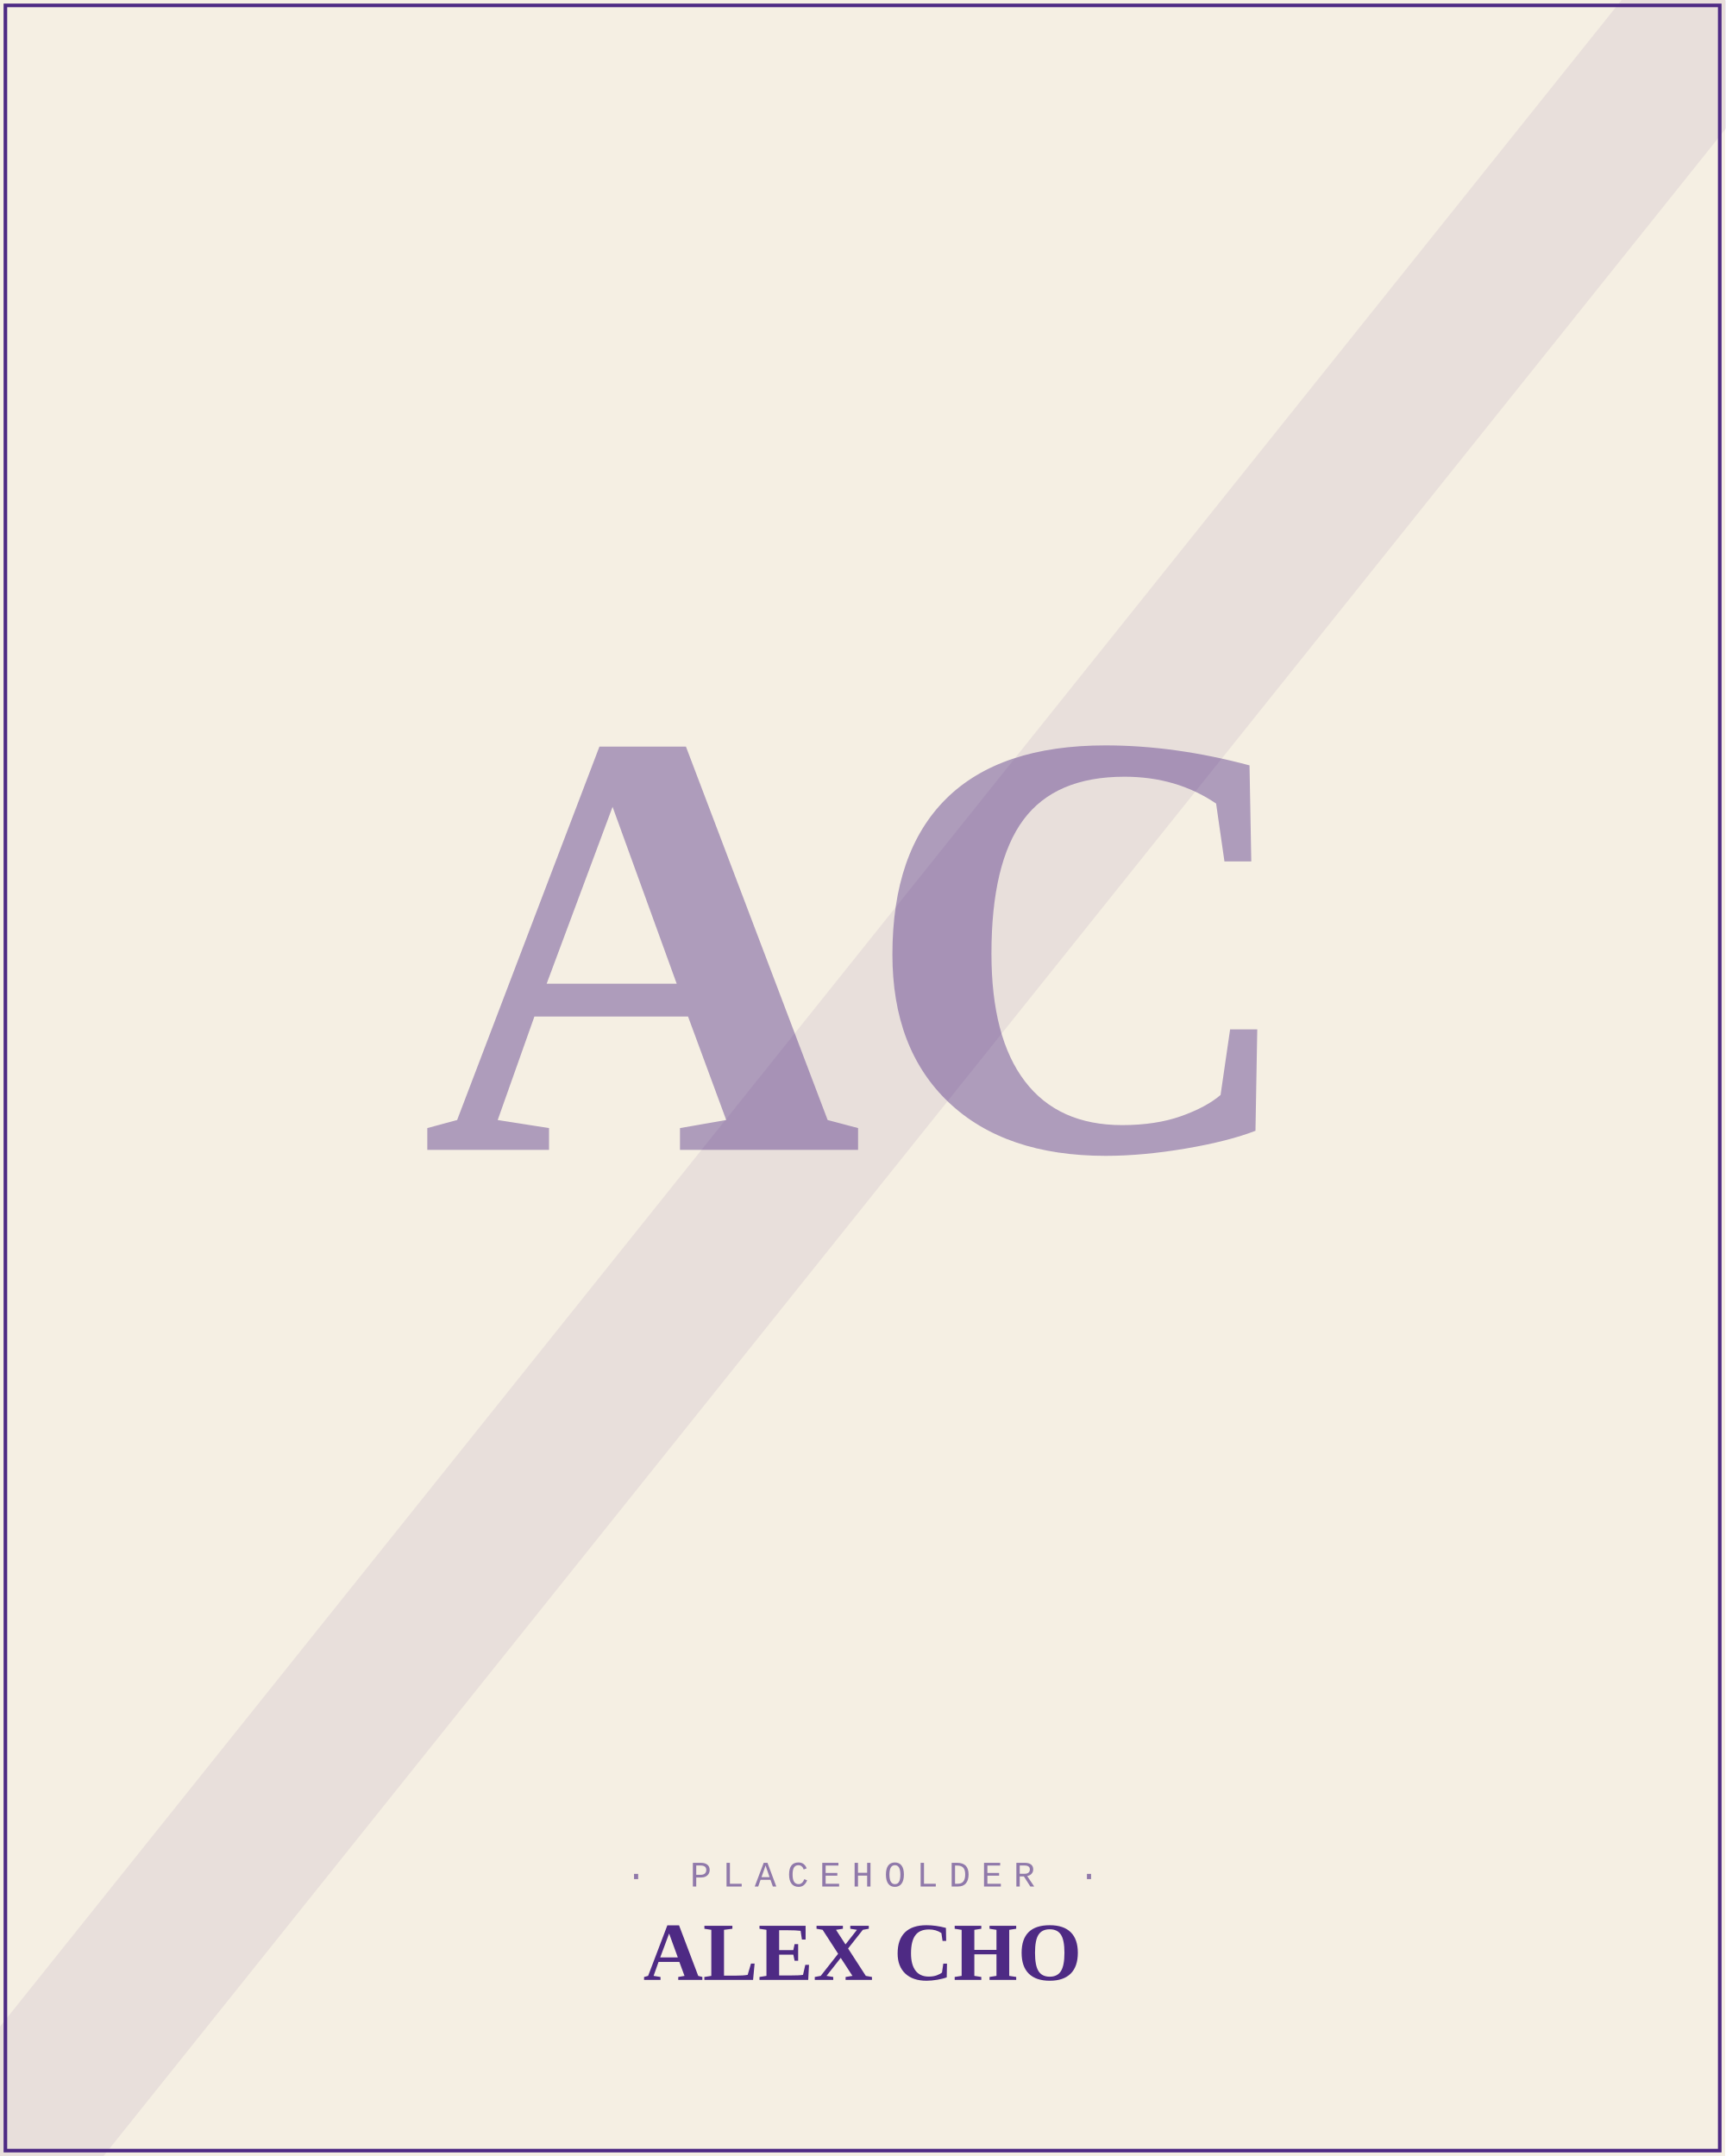
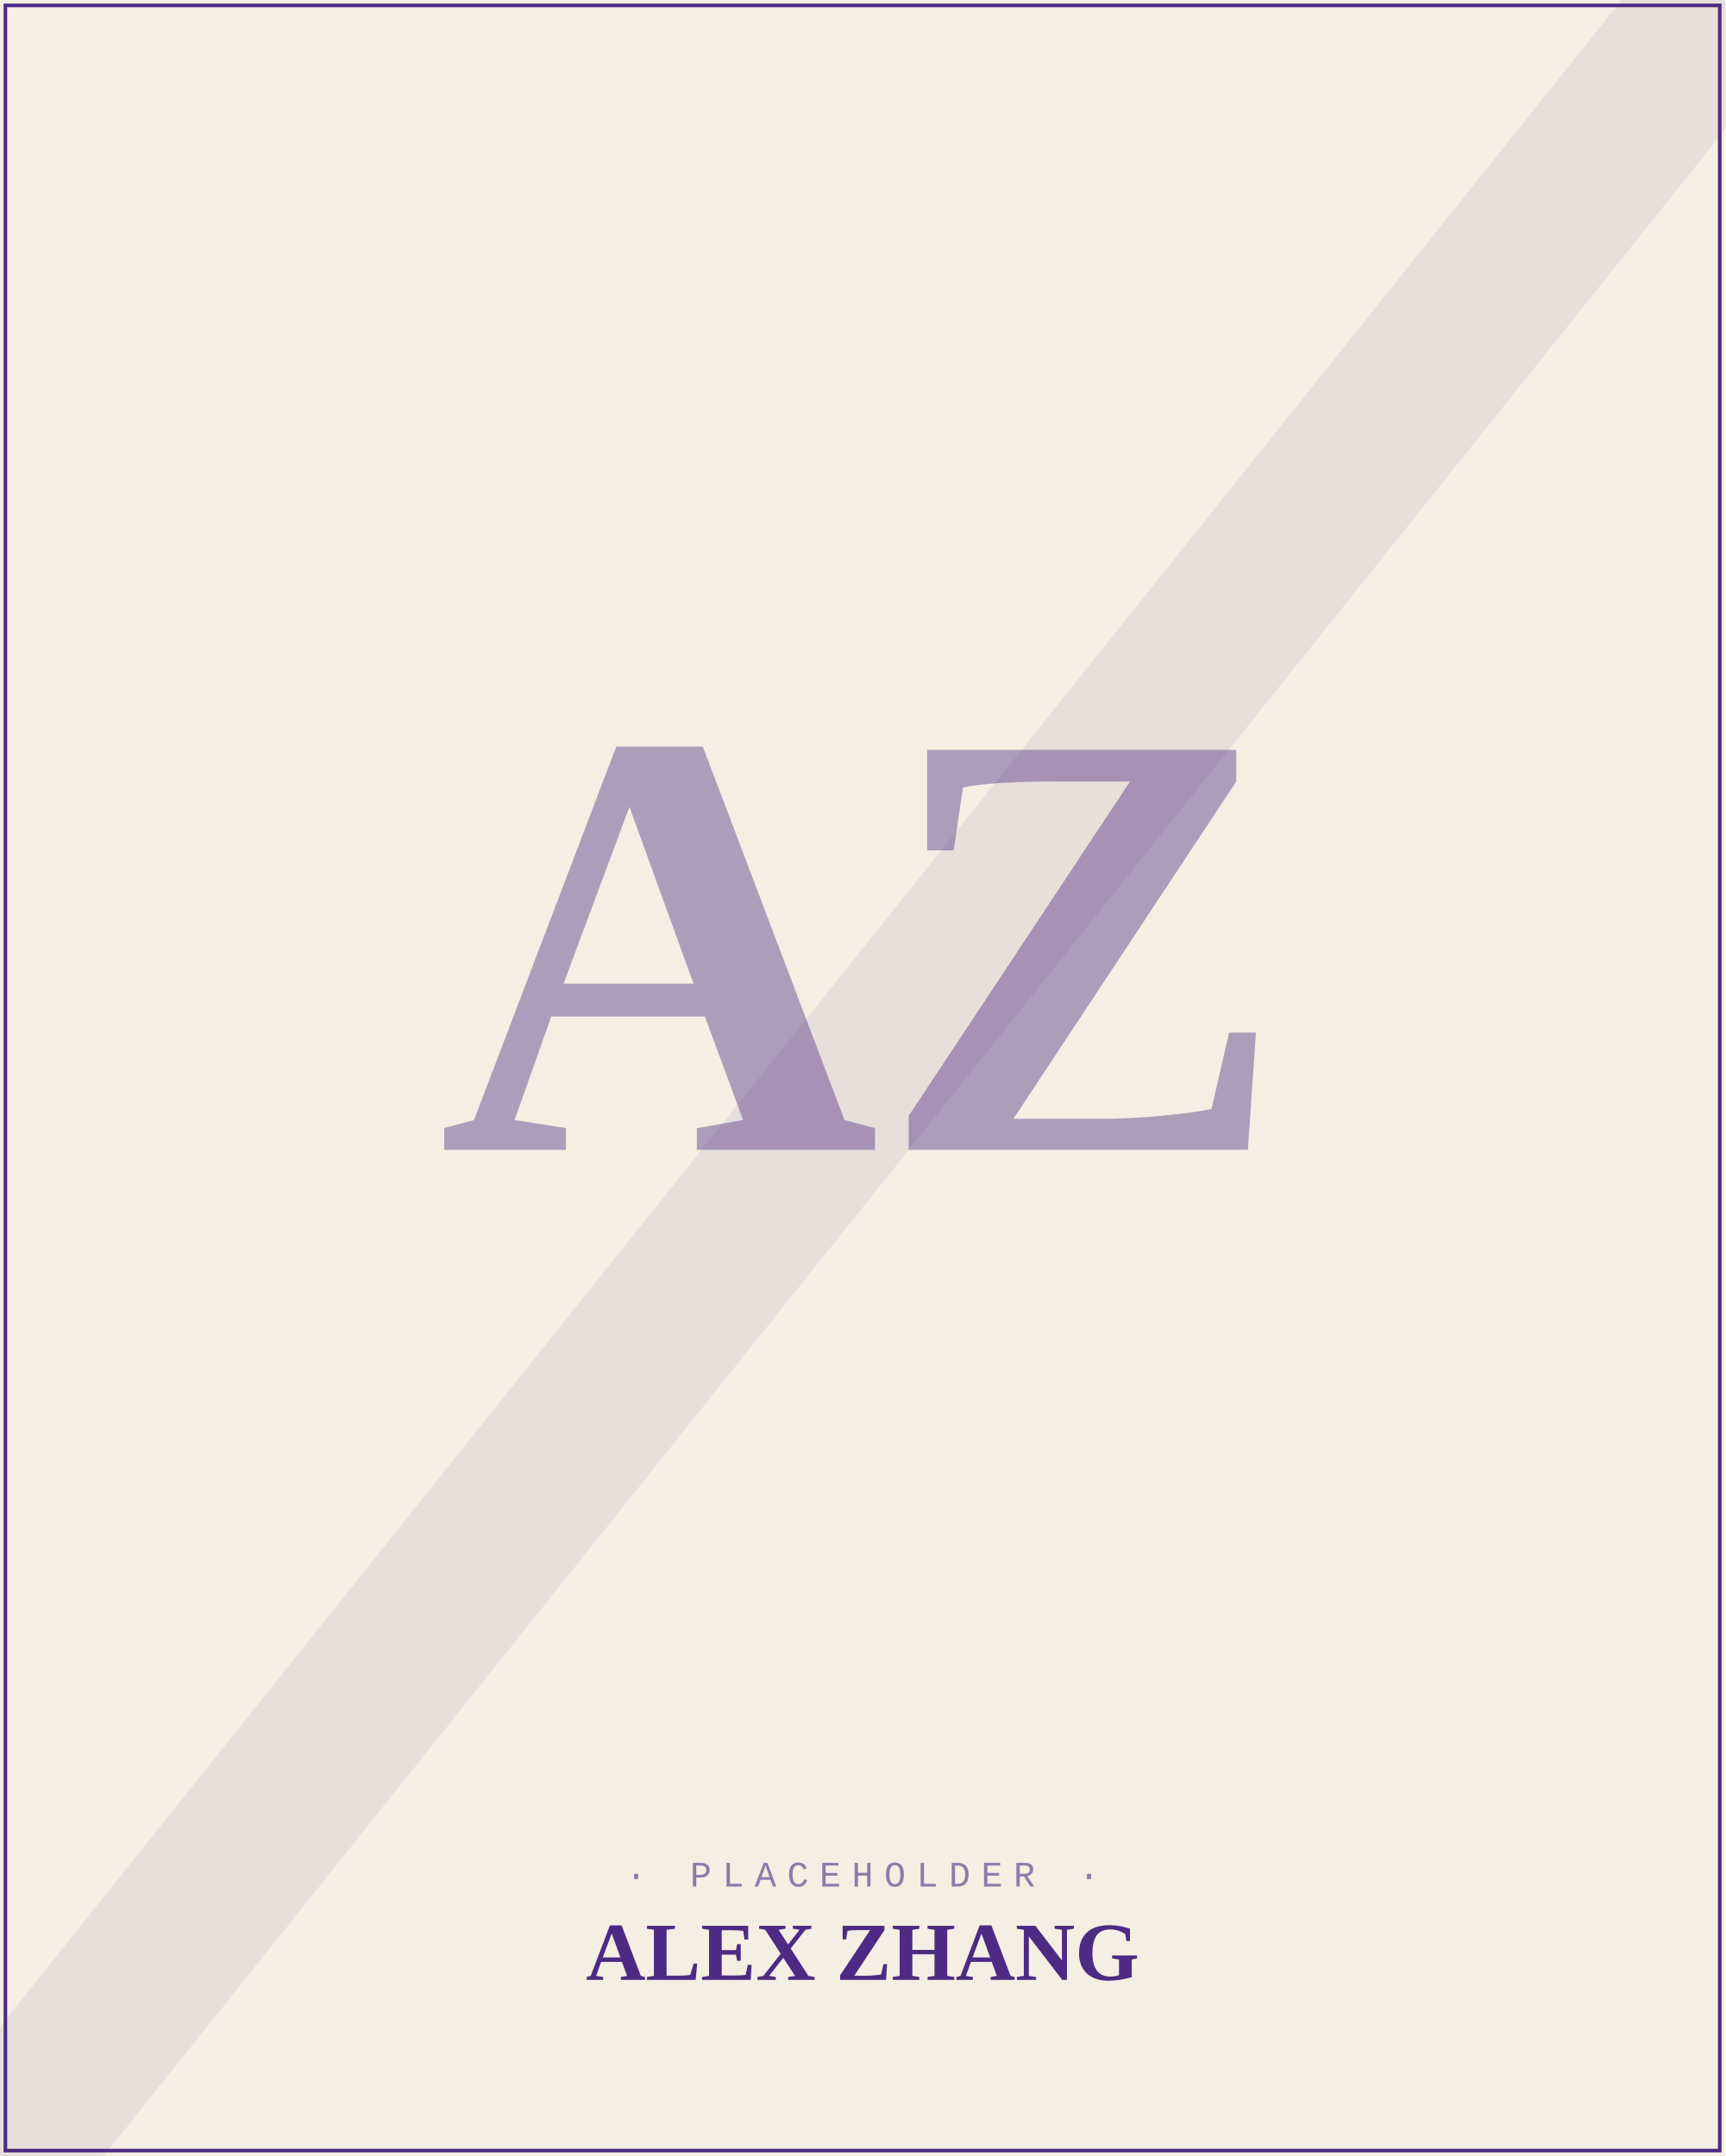
<svg xmlns="http://www.w3.org/2000/svg" viewBox="0 0 960 1200">
  <rect width="960" height="1200" fill="#F5EFE3" />
  <rect x="3" y="3" width="954" height="1194" fill="none" stroke="#4E2A84" stroke-width="2" />
  <line x1="0" y1="1200" x2="960" y2="0" stroke="#4E2A84" stroke-width="90" stroke-opacity="0.08" />
-   <text x="480" y="640" text-anchor="middle" font-family="Georgia, 'Times New Roman', serif" font-weight="700" font-size="340" fill="#4E2A84" fill-opacity="0.42">AC</text>
+   <text x="480" y="640" text-anchor="middle" font-family="Georgia, 'Times New Roman', serif" font-weight="700" font-size="340" fill="#4E2A84" fill-opacity="0.42">AZ</text>
  <text x="480" y="1050" text-anchor="middle" font-family="'Courier New', monospace" font-size="20" letter-spacing="6" fill="#4E2A84" fill-opacity="0.6">· PLACEHOLDER ·</text>
-   <text x="480" y="1102" text-anchor="middle" font-family="Georgia, 'Times New Roman', serif" font-weight="700" font-size="46" fill="#4E2A84">ALEX CHO</text>
+   <text x="480" y="1102" text-anchor="middle" font-family="Georgia, 'Times New Roman', serif" font-weight="700" font-size="46" fill="#4E2A84">ALEX ZHANG</text>
</svg>
